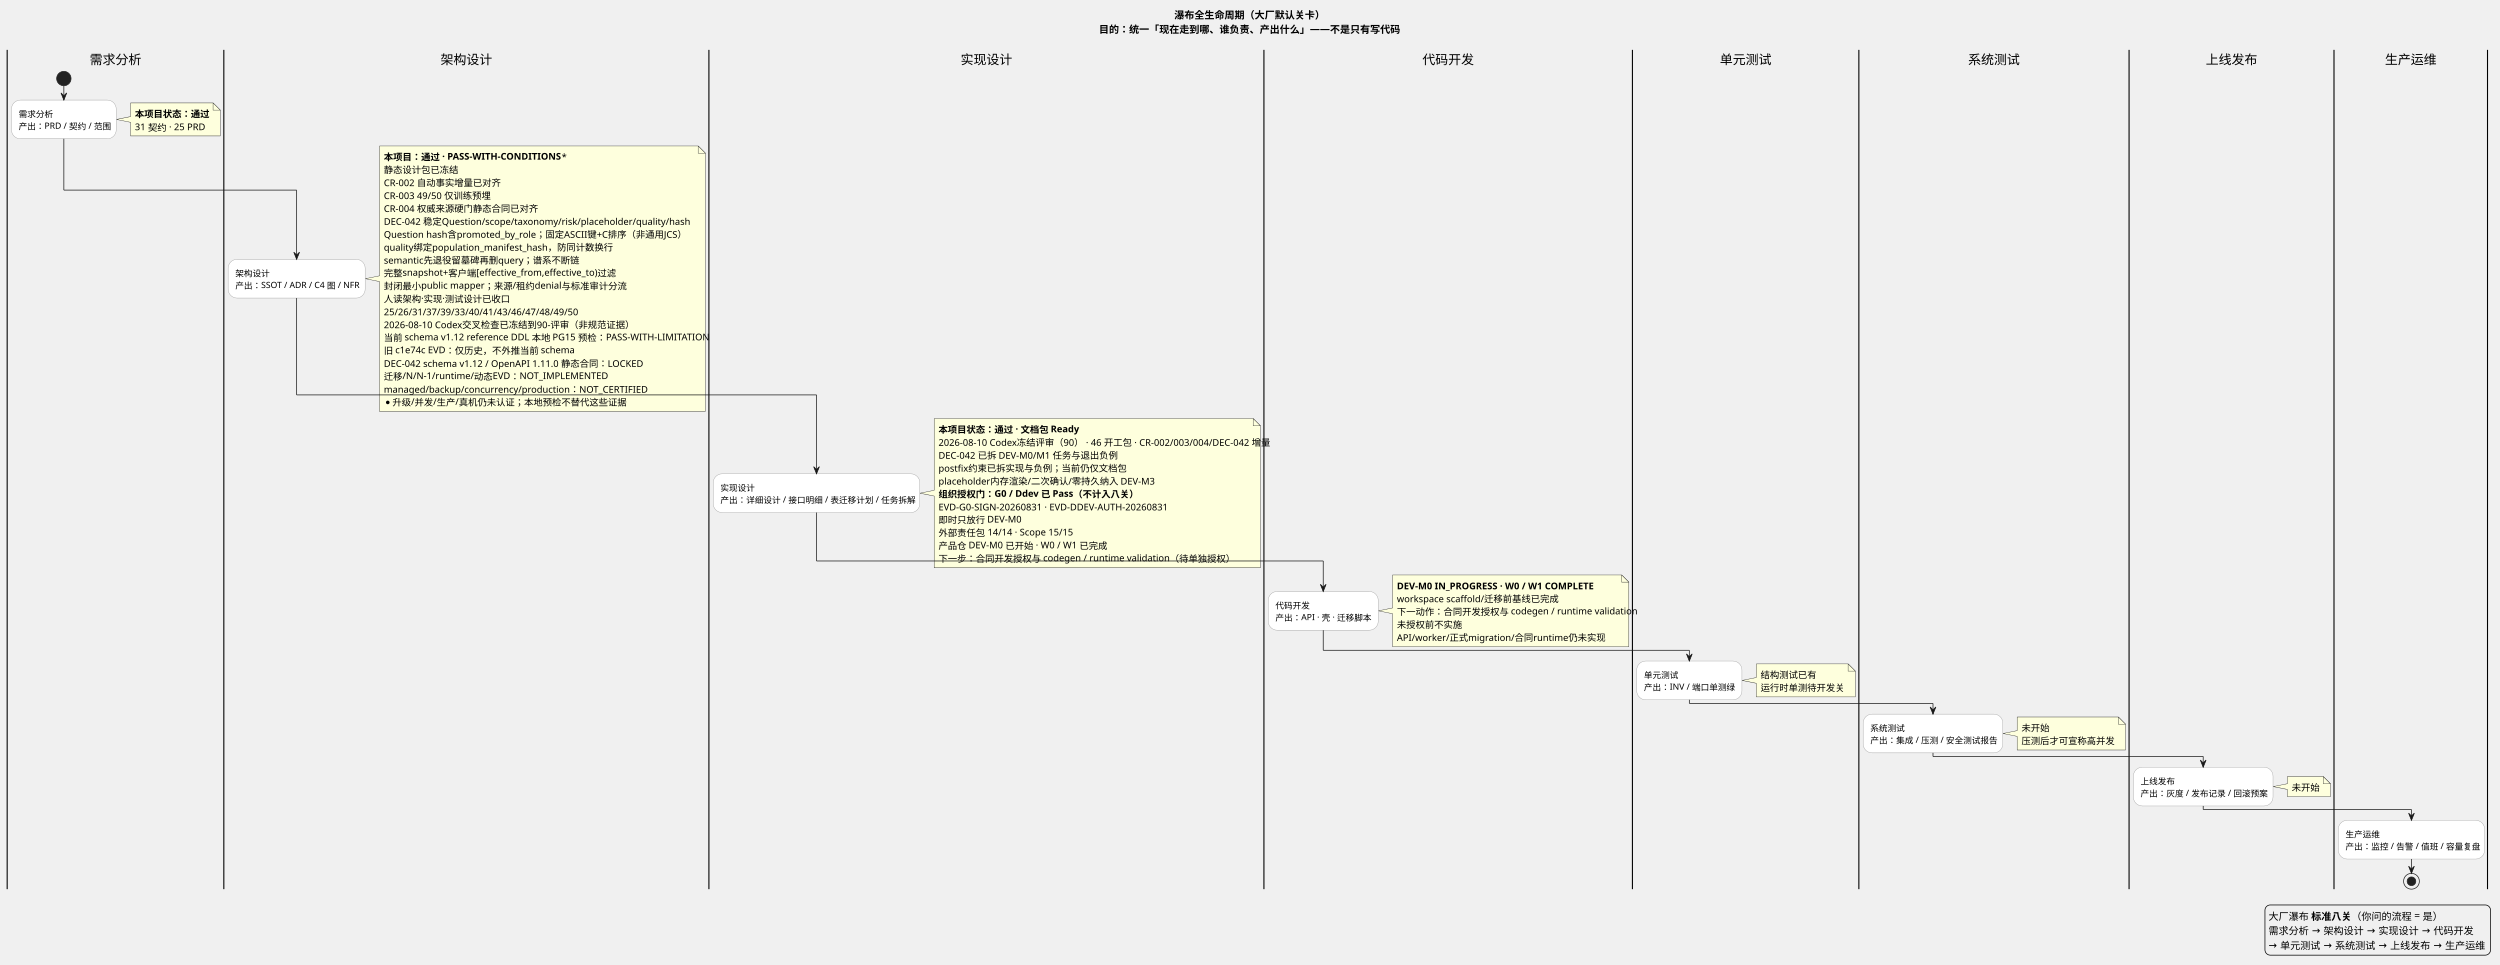
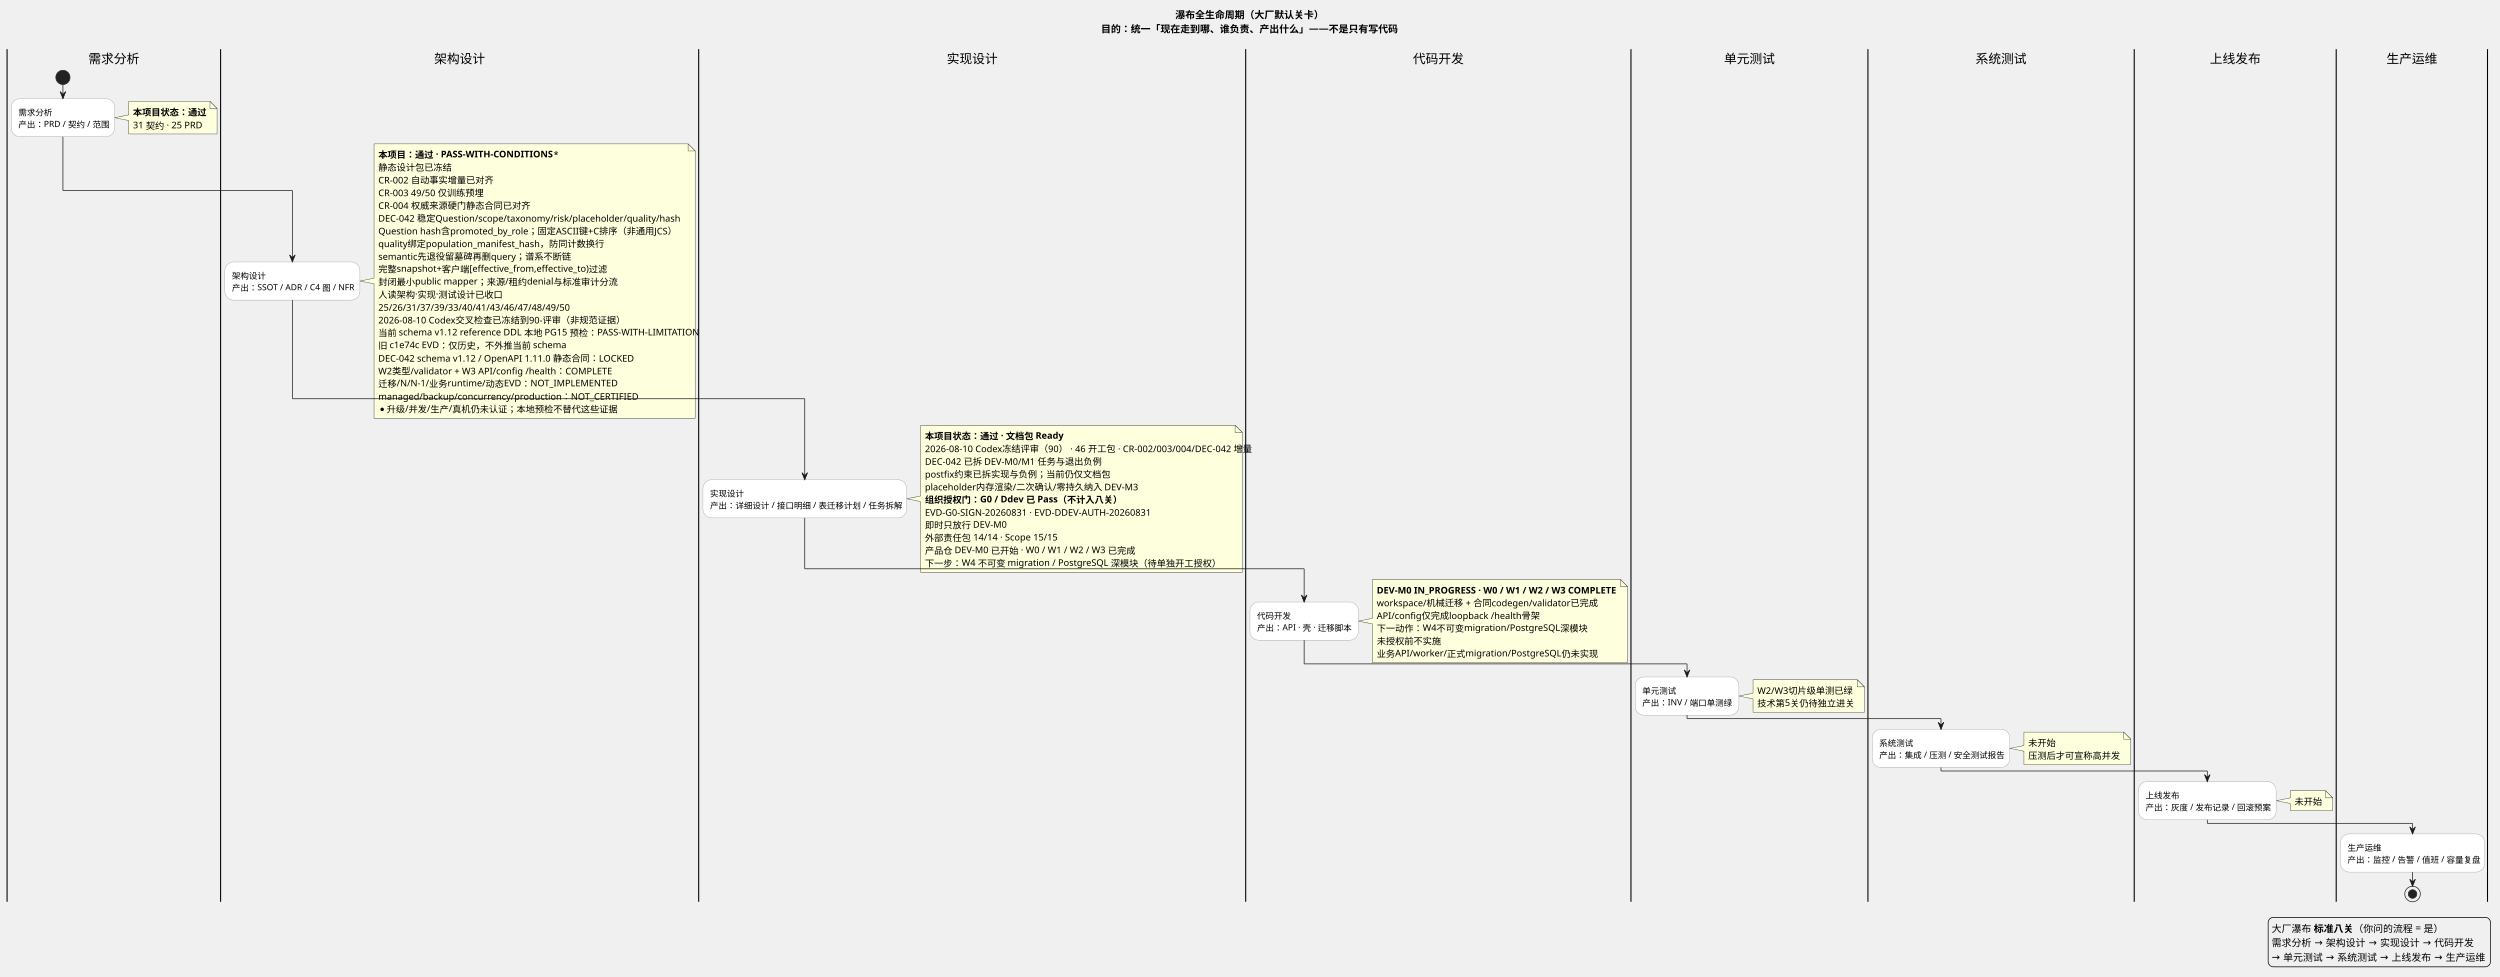
- <svg xmlns="http://www.w3.org/2000/svg" class="diagram-svg" version="1.1" viewBox="0 0 3485 1345" width="3485" height="1345">
+ <svg xmlns="http://www.w3.org/2000/svg" class="diagram-svg" version="1.1" viewBox="0 0 3536 1381" width="3536" height="1381">
  <defs />
  <g>
    <g class="title" data-source-line="9">
-       <text x="1636.92" y="26" font-size="14" fill="#000000" xml:space="preserve" style="white-space: pre" font-weight="bold" font-family="'PingFang SC, Microsoft YaHei, sans-serif'">瀑布全生命周期（大厂默认关卡）</text>
-       <text x="1531.92" y="46" font-size="14" fill="#000000" xml:space="preserve" style="white-space: pre" font-weight="bold" font-family="'PingFang SC, Microsoft YaHei, sans-serif'">目的：统一「现在走到哪、谁负责、产出什么」——不是只有写代码</text>
+       <text x="1662.29" y="26" font-size="14" fill="#000000" xml:space="preserve" style="white-space: pre" font-weight="bold" font-family="'PingFang SC, Microsoft YaHei, sans-serif'">瀑布全生命周期（大厂默认关卡）</text>
+       <text x="1557.29" y="46" font-size="14" fill="#000000" xml:space="preserve" style="white-space: pre" font-weight="bold" font-family="'PingFang SC, Microsoft YaHei, sans-serif'">目的：统一「现在走到哪、谁负责、产出什么」——不是只有写代码</text>
    </g>
-     <rect x="10" y="69.50" width="3458.84" height="25" fill="#00000000" stroke="#00000000" stroke-width="1" />
+     <rect x="10" y="69.50" width="3509.58" height="25" fill="#00000000" stroke="#00000000" stroke-width="1" />
    <circle cx="89.01" cy="109.50" r="10" fill="#222222" stroke="#222222" stroke-width="1" />
    <path d="M182.01,143.50 L182.01,162.50 L162.01,166.50 L182.01,170.50 L182.01,189.50 A0,0 0 0 0 182.01,189.50 L307.01,189.50 A0,0 0 0 0 307.01,189.50 L307.01,153.50 L297.01,143.50 L182.01,143.50 A0,0 0 0 0 182.01,143.50" fill="#FEFFDD" stroke="#181818" stroke-width="0.50" />
    <path d="M297.01,143.50 L297.01,153.50 L307.01,153.50 L297.01,143.50" fill="#FEFFDD" stroke="#181818" stroke-width="0.50" />
    <text x="188.01" y="163.50" font-size="13" fill="#000000" xml:space="preserve" style="white-space: pre" font-weight="bold" font-family="'PingFang SC, Microsoft YaHei, sans-serif'">本项目状态：通过</text>
    <text x="188.01" y="181.50" font-size="13" fill="#000000" xml:space="preserve" style="white-space: pre" font-family="'PingFang SC, Microsoft YaHei, sans-serif'">31 契约 · 25 PRD</text>
    <rect x="16" y="139.50" width="146.01" height="54" rx="12.50" ry="12.50" fill="#FFFFFF" stroke="#999999" stroke-width="0.50" />
    <text x="26" y="163.50" font-size="12" fill="#000000" xml:space="preserve" style="white-space: pre" font-family="'PingFang SC, Microsoft YaHei, sans-serif'">需求分析</text>
    <text x="26" y="180.50" font-size="12" fill="#000000" xml:space="preserve" style="white-space: pre" font-family="'PingFang SC, Microsoft YaHei, sans-serif'">产出：PRD / 契约 / 范围</text>
-     <line x1="10" y1="69.50" x2="10" y2="1239.50" stroke="#000000" stroke-width="1.50" />
-     <path d="M529.04,203.50 L529.04,384.50 L509.04,388.50 L529.04,392.50 L529.04,573.50 A0,0 0 0 0 529.04,573.50 L983.22,573.50 A0,0 0 0 0 983.22,573.50 L983.22,213.50 L973.22,203.50 L529.04,203.50 A0,0 0 0 0 529.04,203.50" fill="#FEFFDD" stroke="#181818" stroke-width="0.50" />
+     <line x1="10" y1="69.50" x2="10" y2="1275.50" stroke="#000000" stroke-width="1.50" />
+     <path d="M529.04,203.50 L529.04,393.50 L509.04,397.50 L529.04,401.50 L529.04,591.50 A0,0 0 0 0 529.04,591.50 L983.22,591.50 A0,0 0 0 0 983.22,591.50 L983.22,213.50 L973.22,203.50 L529.04,203.50 A0,0 0 0 0 529.04,203.50" fill="#FEFFDD" stroke="#181818" stroke-width="0.50" />
    <path d="M973.22,203.50 L973.22,213.50 L983.22,213.50 L973.22,203.50" fill="#FEFFDD" stroke="#181818" stroke-width="0.50" />
    <text x="535.04" y="223.50" font-size="13" fill="#000000" xml:space="preserve" style="white-space: pre" font-weight="bold" font-family="'PingFang SC, Microsoft YaHei, sans-serif'">本项目：通过 · PASS-WITH-CONDITIONS</text>
    <text x="782.92" y="223.50" font-size="13" fill="#000000" xml:space="preserve" style="white-space: pre" font-family="'PingFang SC, Microsoft YaHei, sans-serif'">*</text>
    <text x="535.04" y="241.50" font-size="13" fill="#000000" xml:space="preserve" style="white-space: pre" font-family="'PingFang SC, Microsoft YaHei, sans-serif'">静态设计包已冻结</text>
    <text x="535.04" y="259.50" font-size="13" fill="#000000" xml:space="preserve" style="white-space: pre" font-family="'PingFang SC, Microsoft YaHei, sans-serif'">CR-002 自动事实增量已对齐</text>
    <text x="535.04" y="277.50" font-size="13" fill="#000000" xml:space="preserve" style="white-space: pre" font-family="'PingFang SC, Microsoft YaHei, sans-serif'">CR-003 49/50 仅训练预埋</text>
    <text x="535.04" y="295.50" font-size="13" fill="#000000" xml:space="preserve" style="white-space: pre" font-family="'PingFang SC, Microsoft YaHei, sans-serif'">CR-004 权威来源硬门静态合同已对齐</text>
    <text x="535.04" y="313.50" font-size="13" fill="#000000" xml:space="preserve" style="white-space: pre" font-family="'PingFang SC, Microsoft YaHei, sans-serif'">DEC-042 稳定Question/scope/taxonomy/risk/placeholder/quality/hash</text>
    <text x="535.04" y="331.50" font-size="13" fill="#000000" xml:space="preserve" style="white-space: pre" font-family="'PingFang SC, Microsoft YaHei, sans-serif'">Question hash含promoted_by_role；固定ASCII键+C排序（非通用JCS）</text>
    <text x="535.04" y="349.50" font-size="13" fill="#000000" xml:space="preserve" style="white-space: pre" font-family="'PingFang SC, Microsoft YaHei, sans-serif'">quality绑定population_manifest_hash，防同计数换行</text>
    <text x="535.04" y="367.50" font-size="13" fill="#000000" xml:space="preserve" style="white-space: pre" font-family="'PingFang SC, Microsoft YaHei, sans-serif'">semantic先退役留墓碑再删query；谱系不断链</text>
    <text x="535.04" y="385.50" font-size="13" fill="#000000" xml:space="preserve" style="white-space: pre" font-family="'PingFang SC, Microsoft YaHei, sans-serif'">完整snapshot+客户端[effective_from,effective_to)过滤</text>
    <text x="535.04" y="403.50" font-size="13" fill="#000000" xml:space="preserve" style="white-space: pre" font-family="'PingFang SC, Microsoft YaHei, sans-serif'">封闭最小public mapper；来源/租约denial与标准审计分流</text>
    <text x="535.04" y="421.50" font-size="13" fill="#000000" xml:space="preserve" style="white-space: pre" font-family="'PingFang SC, Microsoft YaHei, sans-serif'">人读架构·实现·测试设计已收口</text>
    <text x="535.04" y="439.50" font-size="13" fill="#000000" xml:space="preserve" style="white-space: pre" font-family="'PingFang SC, Microsoft YaHei, sans-serif'">25/26/31/37/39/33/40/41/43/46/47/48/49/50</text>
    <text x="535.04" y="457.50" font-size="13" fill="#000000" xml:space="preserve" style="white-space: pre" font-family="'PingFang SC, Microsoft YaHei, sans-serif'">2026-08-10 Codex交叉检查已冻结到90-评审（非规范证据）</text>
    <text x="535.04" y="475.50" font-size="13" fill="#000000" xml:space="preserve" style="white-space: pre" font-family="'PingFang SC, Microsoft YaHei, sans-serif'">当前 schema v1.12 reference DDL 本地 PG15 预检：PASS-WITH-LIMITATION</text>
    <text x="535.04" y="493.50" font-size="13" fill="#000000" xml:space="preserve" style="white-space: pre" font-family="'PingFang SC, Microsoft YaHei, sans-serif'">旧 c1e74c EVD：仅历史，不外推当前 schema</text>
    <text x="535.04" y="511.50" font-size="13" fill="#000000" xml:space="preserve" style="white-space: pre" font-family="'PingFang SC, Microsoft YaHei, sans-serif'">DEC-042 schema v1.12 / OpenAPI 1.11.0 静态合同：LOCKED</text>
-     <text x="535.04" y="529.50" font-size="13" fill="#000000" xml:space="preserve" style="white-space: pre" font-family="'PingFang SC, Microsoft YaHei, sans-serif'">迁移/N/N-1/runtime/动态EVD：NOT_IMPLEMENTED</text>
-     <text x="535.04" y="547.50" font-size="13" fill="#000000" xml:space="preserve" style="white-space: pre" font-family="'PingFang SC, Microsoft YaHei, sans-serif'">managed/backup/concurrency/production：NOT_CERTIFIED</text>
-     <circle cx="540.54" cy="561" r="2.50" fill="#000000" stroke="#000000" stroke-width="0" />
-     <text x="547.04" y="565.50" font-size="13" fill="#000000" xml:space="preserve" style="white-space: pre" font-family="'PingFang SC, Microsoft YaHei, sans-serif'">升级/并发/生产/真机仍未认证；本地预检不替代这些证据</text>
-     <rect x="318.01" y="361.50" width="191.03" height="54" rx="12.50" ry="12.50" fill="#FFFFFF" stroke="#999999" stroke-width="0.50" />
-     <text x="328.01" y="385.50" font-size="12" fill="#000000" xml:space="preserve" style="white-space: pre" font-family="'PingFang SC, Microsoft YaHei, sans-serif'">架构设计</text>
-     <text x="328.01" y="402.50" font-size="12" fill="#000000" xml:space="preserve" style="white-space: pre" font-family="'PingFang SC, Microsoft YaHei, sans-serif'">产出：SSOT / ADR / C4 图 / NFR</text>
-     <line x1="312.01" y1="69.50" x2="312.01" y2="1239.50" stroke="#000000" stroke-width="1.50" />
-     <path d="M1302.23,583.50 L1302.23,683.50 L1282.23,687.50 L1302.23,691.50 L1302.23,791.50 A0,0 0 0 0 1302.23,791.50 L1756.91,791.50 A0,0 0 0 0 1756.91,791.50 L1756.91,593.50 L1746.91,583.50 L1302.23,583.50 A0,0 0 0 0 1302.23,583.50" fill="#FEFFDD" stroke="#181818" stroke-width="0.50" />
-     <path d="M1746.91,583.50 L1746.91,593.50 L1756.91,593.50 L1746.91,583.50" fill="#FEFFDD" stroke="#181818" stroke-width="0.50" />
-     <text x="1308.23" y="603.50" font-size="13" fill="#000000" xml:space="preserve" style="white-space: pre" font-weight="bold" font-family="'PingFang SC, Microsoft YaHei, sans-serif'">本项目状态：通过 · 文档包 Ready</text>
-     <text x="1308.23" y="621.50" font-size="13" fill="#000000" xml:space="preserve" style="white-space: pre" font-family="'PingFang SC, Microsoft YaHei, sans-serif'">2026-08-10 Codex冻结评审（90） · 46 开工包 · CR-002/003/004/DEC-042 增量</text>
-     <text x="1308.23" y="639.50" font-size="13" fill="#000000" xml:space="preserve" style="white-space: pre" font-family="'PingFang SC, Microsoft YaHei, sans-serif'">DEC-042 已拆 DEV-M0/M1 任务与退出负例</text>
-     <text x="1308.23" y="657.50" font-size="13" fill="#000000" xml:space="preserve" style="white-space: pre" font-family="'PingFang SC, Microsoft YaHei, sans-serif'">postfix约束已拆实现与负例；当前仍仅文档包</text>
-     <text x="1308.23" y="675.50" font-size="13" fill="#000000" xml:space="preserve" style="white-space: pre" font-family="'PingFang SC, Microsoft YaHei, sans-serif'">placeholder内存渲染/二次确认/零持久纳入 DEV-M3</text>
-     <text x="1308.23" y="693.50" font-size="13" fill="#000000" xml:space="preserve" style="white-space: pre" font-weight="bold" font-family="'PingFang SC, Microsoft YaHei, sans-serif'">组织授权门：G0 / Ddev 已 Pass（不计入八关）</text>
-     <text x="1308.23" y="711.50" font-size="13" fill="#000000" xml:space="preserve" style="white-space: pre" font-family="'PingFang SC, Microsoft YaHei, sans-serif'">EVD-G0-SIGN-20260831 · EVD-DDEV-AUTH-20260831</text>
-     <text x="1308.23" y="729.50" font-size="13" fill="#000000" xml:space="preserve" style="white-space: pre" font-family="'PingFang SC, Microsoft YaHei, sans-serif'">即时只放行 DEV-M0</text>
-     <text x="1308.23" y="747.50" font-size="13" fill="#000000" xml:space="preserve" style="white-space: pre" font-family="'PingFang SC, Microsoft YaHei, sans-serif'">外部责任包 14/14 · Scope 15/15</text>
-     <text x="1308.23" y="765.50" font-size="13" fill="#000000" xml:space="preserve" style="white-space: pre" font-family="'PingFang SC, Microsoft YaHei, sans-serif'">产品仓 DEV-M0 已开始 · W0 / W1 已完成</text>
-     <text x="1308.23" y="783.50" font-size="13" fill="#000000" xml:space="preserve" style="white-space: pre" font-family="'PingFang SC, Microsoft YaHei, sans-serif'">下一步：合同开发授权与 codegen / runtime validation（待单独授权）</text>
-     <rect x="994.22" y="660.50" width="288.00" height="54" rx="12.50" ry="12.50" fill="#FFFFFF" stroke="#999999" stroke-width="0.50" />
-     <text x="1004.22" y="684.50" font-size="12" fill="#000000" xml:space="preserve" style="white-space: pre" font-family="'PingFang SC, Microsoft YaHei, sans-serif'">实现设计</text>
-     <text x="1004.22" y="701.50" font-size="12" fill="#000000" xml:space="preserve" style="white-space: pre" font-family="'PingFang SC, Microsoft YaHei, sans-serif'">产出：详细设计 / 接口明细 / 表迁移计划 / 任务拆解</text>
-     <line x1="988.22" y1="69.50" x2="988.22" y2="1239.50" stroke="#000000" stroke-width="1.50" />
-     <path d="M1941.25,801.50 L1941.25,847.50 L1921.25,851.50 L1941.25,855.50 L1941.25,901.50 A0,0 0 0 0 1941.25,901.50 L2270.59,901.50 A0,0 0 0 0 2270.59,901.50 L2270.59,811.50 L2260.59,801.50 L1941.25,801.50 A0,0 0 0 0 1941.25,801.50" fill="#FEFFDD" stroke="#181818" stroke-width="0.50" />
-     <path d="M2260.59,801.50 L2260.59,811.50 L2270.59,811.50 L2260.59,801.50" fill="#FEFFDD" stroke="#181818" stroke-width="0.50" />
-     <text x="1947.25" y="821.50" font-size="13" fill="#000000" xml:space="preserve" style="white-space: pre" font-weight="bold" font-family="'PingFang SC, Microsoft YaHei, sans-serif'">DEV-M0 IN_PROGRESS · W0 / W1 COMPLETE</text>
-     <text x="1947.25" y="839.50" font-size="13" fill="#000000" xml:space="preserve" style="white-space: pre" font-family="'PingFang SC, Microsoft YaHei, sans-serif'">workspace scaffold/迁移前基线已完成</text>
-     <text x="1947.25" y="857.50" font-size="13" fill="#000000" xml:space="preserve" style="white-space: pre" font-family="'PingFang SC, Microsoft YaHei, sans-serif'">下一动作：合同开发授权与 codegen / runtime validation</text>
-     <text x="1947.25" y="875.50" font-size="13" fill="#000000" xml:space="preserve" style="white-space: pre" font-family="'PingFang SC, Microsoft YaHei, sans-serif'">未授权前不实施</text>
-     <text x="1947.25" y="893.50" font-size="13" fill="#000000" xml:space="preserve" style="white-space: pre" font-family="'PingFang SC, Microsoft YaHei, sans-serif'">API/worker/正式migration/合同runtime仍未实现</text>
-     <rect x="1767.91" y="824.50" width="153.34" height="54" rx="12.50" ry="12.50" fill="#FFFFFF" stroke="#999999" stroke-width="0.50" />
-     <text x="1777.91" y="848.50" font-size="12" fill="#000000" xml:space="preserve" style="white-space: pre" font-family="'PingFang SC, Microsoft YaHei, sans-serif'">代码开发</text>
-     <text x="1777.91" y="865.50" font-size="12" fill="#000000" xml:space="preserve" style="white-space: pre" font-family="'PingFang SC, Microsoft YaHei, sans-serif'">产出：API · 壳 · 迁移脚本</text>
-     <line x1="1761.91" y1="69.50" x2="1761.91" y2="1239.50" stroke="#000000" stroke-width="1.50" />
-     <path d="M2448.25,925.50 L2448.25,944.50 L2428.25,948.50 L2448.25,952.50 L2448.25,971.50 A0,0 0 0 0 2448.25,971.50 L2586.25,971.50 A0,0 0 0 0 2586.25,971.50 L2586.25,935.50 L2576.25,925.50 L2448.25,925.50 A0,0 0 0 0 2448.25,925.50" fill="#FEFFDD" stroke="#181818" stroke-width="0.50" />
-     <path d="M2576.25,925.50 L2576.25,935.50 L2586.25,935.50 L2576.25,925.50" fill="#FEFFDD" stroke="#181818" stroke-width="0.50" />
-     <text x="2454.25" y="945.50" font-size="13" fill="#000000" xml:space="preserve" style="white-space: pre" font-family="'PingFang SC, Microsoft YaHei, sans-serif'">结构测试已有</text>
-     <text x="2454.25" y="963.50" font-size="13" fill="#000000" xml:space="preserve" style="white-space: pre" font-family="'PingFang SC, Microsoft YaHei, sans-serif'">运行时单测待开发关</text>
-     <rect x="2281.59" y="921.50" width="146.66" height="54" rx="12.50" ry="12.50" fill="#FFFFFF" stroke="#999999" stroke-width="0.50" />
-     <text x="2291.59" y="945.50" font-size="12" fill="#000000" xml:space="preserve" style="white-space: pre" font-family="'PingFang SC, Microsoft YaHei, sans-serif'">单元测试</text>
-     <text x="2291.59" y="962.50" font-size="12" fill="#000000" xml:space="preserve" style="white-space: pre" font-family="'PingFang SC, Microsoft YaHei, sans-serif'">产出：INV / 端口单测绿</text>
-     <line x1="2275.59" y1="69.50" x2="2275.59" y2="1239.50" stroke="#000000" stroke-width="1.50" />
-     <path d="M2811.92,999.50 L2811.92,1018.50 L2791.92,1022.50 L2811.92,1026.50 L2811.92,1045.50 A0,0 0 0 0 2811.92,1045.50 L2962.92,1045.50 A0,0 0 0 0 2962.92,1045.50 L2962.92,1009.50 L2952.92,999.50 L2811.92,999.50 A0,0 0 0 0 2811.92,999.50" fill="#FEFFDD" stroke="#181818" stroke-width="0.50" />
-     <path d="M2952.92,999.50 L2952.92,1009.50 L2962.92,1009.50 L2952.92,999.50" fill="#FEFFDD" stroke="#181818" stroke-width="0.50" />
-     <text x="2817.92" y="1019.50" font-size="13" fill="#000000" xml:space="preserve" style="white-space: pre" font-family="'PingFang SC, Microsoft YaHei, sans-serif'">未开始</text>
-     <text x="2817.92" y="1037.50" font-size="13" fill="#000000" xml:space="preserve" style="white-space: pre" font-family="'PingFang SC, Microsoft YaHei, sans-serif'">压测后才可宣称高并发</text>
-     <rect x="2597.25" y="995.50" width="194.67" height="54" rx="12.50" ry="12.50" fill="#FFFFFF" stroke="#999999" stroke-width="0.50" />
-     <text x="2607.25" y="1019.50" font-size="12" fill="#000000" xml:space="preserve" style="white-space: pre" font-family="'PingFang SC, Microsoft YaHei, sans-serif'">系统测试</text>
-     <text x="2607.25" y="1036.50" font-size="12" fill="#000000" xml:space="preserve" style="white-space: pre" font-family="'PingFang SC, Microsoft YaHei, sans-serif'">产出：集成 / 压测 / 安全测试报告</text>
-     <line x1="2591.25" y1="69.50" x2="2591.25" y2="1239.50" stroke="#000000" stroke-width="1.50" />
-     <path d="M3188.59,1082.50 L3188.59,1092.50 L3168.59,1096.50 L3188.59,1100.50 L3188.59,1110.50 A0,0 0 0 0 3188.59,1110.50 L3248.59,1110.50 A0,0 0 0 0 3248.59,1110.50 L3248.59,1092.50 L3238.59,1082.50 L3188.59,1082.50 A0,0 0 0 0 3188.59,1082.50" fill="#FEFFDD" stroke="#181818" stroke-width="0.50" />
-     <path d="M3238.59,1082.50 L3238.59,1092.50 L3248.59,1092.50 L3238.59,1082.50" fill="#FEFFDD" stroke="#181818" stroke-width="0.50" />
-     <text x="3194.59" y="1102.50" font-size="13" fill="#000000" xml:space="preserve" style="white-space: pre" font-family="'PingFang SC, Microsoft YaHei, sans-serif'">未开始</text>
-     <rect x="2973.92" y="1069.50" width="194.67" height="54" rx="12.50" ry="12.50" fill="#FFFFFF" stroke="#999999" stroke-width="0.50" />
-     <text x="2983.92" y="1093.50" font-size="12" fill="#000000" xml:space="preserve" style="white-space: pre" font-family="'PingFang SC, Microsoft YaHei, sans-serif'">上线发布</text>
-     <text x="2983.92" y="1110.50" font-size="12" fill="#000000" xml:space="preserve" style="white-space: pre" font-family="'PingFang SC, Microsoft YaHei, sans-serif'">产出：灰度 / 发布记录 / 回滚预案</text>
-     <line x1="2967.92" y1="69.50" x2="2967.92" y2="1239.50" stroke="#000000" stroke-width="1.50" />
-     <rect x="3259.59" y="1143.50" width="204.00" height="54" rx="12.50" ry="12.50" fill="#FFFFFF" stroke="#999999" stroke-width="0.50" />
-     <text x="3269.59" y="1167.50" font-size="12" fill="#000000" xml:space="preserve" style="white-space: pre" font-family="'PingFang SC, Microsoft YaHei, sans-serif'">生产运维</text>
-     <text x="3269.59" y="1184.50" font-size="12" fill="#000000" xml:space="preserve" style="white-space: pre" font-family="'PingFang SC, Microsoft YaHei, sans-serif'">产出：监控 / 告警 / 值班 / 容量复盘</text>
-     <circle cx="3361.59" cy="1228.50" r="11" fill="#00000000" stroke="#222222" stroke-width="1" />
-     <circle cx="3361.59" cy="1228.50" r="6" fill="#222222" stroke="#222222" stroke-width="1" />
-     <line x1="3253.59" y1="69.50" x2="3253.59" y2="1239.50" stroke="#000000" stroke-width="1.50" />
-     <line x1="3467.59" y1="69.50" x2="3467.59" y2="1239.50" stroke="#000000" stroke-width="1.50" />
+     <text x="535.04" y="529.50" font-size="13" fill="#000000" xml:space="preserve" style="white-space: pre" font-family="'PingFang SC, Microsoft YaHei, sans-serif'">W2类型/validator + W3 API/config /health：COMPLETE</text>
+     <text x="535.04" y="547.50" font-size="13" fill="#000000" xml:space="preserve" style="white-space: pre" font-family="'PingFang SC, Microsoft YaHei, sans-serif'">迁移/N/N-1/业务runtime/动态EVD：NOT_IMPLEMENTED</text>
+     <text x="535.04" y="565.50" font-size="13" fill="#000000" xml:space="preserve" style="white-space: pre" font-family="'PingFang SC, Microsoft YaHei, sans-serif'">managed/backup/concurrency/production：NOT_CERTIFIED</text>
+     <circle cx="540.54" cy="579" r="2.50" fill="#000000" stroke="#000000" stroke-width="0" />
+     <text x="547.04" y="583.50" font-size="13" fill="#000000" xml:space="preserve" style="white-space: pre" font-family="'PingFang SC, Microsoft YaHei, sans-serif'">升级/并发/生产/真机仍未认证；本地预检不替代这些证据</text>
+     <rect x="318.01" y="370.50" width="191.03" height="54" rx="12.50" ry="12.50" fill="#FFFFFF" stroke="#999999" stroke-width="0.50" />
+     <text x="328.01" y="394.50" font-size="12" fill="#000000" xml:space="preserve" style="white-space: pre" font-family="'PingFang SC, Microsoft YaHei, sans-serif'">架构设计</text>
+     <text x="328.01" y="411.50" font-size="12" fill="#000000" xml:space="preserve" style="white-space: pre" font-family="'PingFang SC, Microsoft YaHei, sans-serif'">产出：SSOT / ADR / C4 图 / NFR</text>
+     <line x1="312.01" y1="69.50" x2="312.01" y2="1275.50" stroke="#000000" stroke-width="1.50" />
+     <path d="M1302.23,601.50 L1302.23,701.50 L1282.23,705.50 L1302.23,709.50 L1302.23,809.50 A0,0 0 0 0 1302.23,809.50 L1756.91,809.50 A0,0 0 0 0 1756.91,809.50 L1756.91,611.50 L1746.91,601.50 L1302.23,601.50 A0,0 0 0 0 1302.23,601.50" fill="#FEFFDD" stroke="#181818" stroke-width="0.50" />
+     <path d="M1746.91,601.50 L1746.91,611.50 L1756.91,611.50 L1746.91,601.50" fill="#FEFFDD" stroke="#181818" stroke-width="0.50" />
+     <text x="1308.23" y="621.50" font-size="13" fill="#000000" xml:space="preserve" style="white-space: pre" font-weight="bold" font-family="'PingFang SC, Microsoft YaHei, sans-serif'">本项目状态：通过 · 文档包 Ready</text>
+     <text x="1308.23" y="639.50" font-size="13" fill="#000000" xml:space="preserve" style="white-space: pre" font-family="'PingFang SC, Microsoft YaHei, sans-serif'">2026-08-10 Codex冻结评审（90） · 46 开工包 · CR-002/003/004/DEC-042 增量</text>
+     <text x="1308.23" y="657.50" font-size="13" fill="#000000" xml:space="preserve" style="white-space: pre" font-family="'PingFang SC, Microsoft YaHei, sans-serif'">DEC-042 已拆 DEV-M0/M1 任务与退出负例</text>
+     <text x="1308.23" y="675.50" font-size="13" fill="#000000" xml:space="preserve" style="white-space: pre" font-family="'PingFang SC, Microsoft YaHei, sans-serif'">postfix约束已拆实现与负例；当前仍仅文档包</text>
+     <text x="1308.23" y="693.50" font-size="13" fill="#000000" xml:space="preserve" style="white-space: pre" font-family="'PingFang SC, Microsoft YaHei, sans-serif'">placeholder内存渲染/二次确认/零持久纳入 DEV-M3</text>
+     <text x="1308.23" y="711.50" font-size="13" fill="#000000" xml:space="preserve" style="white-space: pre" font-weight="bold" font-family="'PingFang SC, Microsoft YaHei, sans-serif'">组织授权门：G0 / Ddev 已 Pass（不计入八关）</text>
+     <text x="1308.23" y="729.50" font-size="13" fill="#000000" xml:space="preserve" style="white-space: pre" font-family="'PingFang SC, Microsoft YaHei, sans-serif'">EVD-G0-SIGN-20260831 · EVD-DDEV-AUTH-20260831</text>
+     <text x="1308.23" y="747.50" font-size="13" fill="#000000" xml:space="preserve" style="white-space: pre" font-family="'PingFang SC, Microsoft YaHei, sans-serif'">即时只放行 DEV-M0</text>
+     <text x="1308.23" y="765.50" font-size="13" fill="#000000" xml:space="preserve" style="white-space: pre" font-family="'PingFang SC, Microsoft YaHei, sans-serif'">外部责任包 14/14 · Scope 15/15</text>
+     <text x="1308.23" y="783.50" font-size="13" fill="#000000" xml:space="preserve" style="white-space: pre" font-family="'PingFang SC, Microsoft YaHei, sans-serif'">产品仓 DEV-M0 已开始 · W0 / W1 / W2 / W3 已完成</text>
+     <text x="1308.23" y="801.50" font-size="13" fill="#000000" xml:space="preserve" style="white-space: pre" font-family="'PingFang SC, Microsoft YaHei, sans-serif'">下一步：W4 不可变 migration / PostgreSQL 深模块（待单独开工授权）</text>
+     <rect x="994.22" y="678.50" width="288.00" height="54" rx="12.50" ry="12.50" fill="#FFFFFF" stroke="#999999" stroke-width="0.50" />
+     <text x="1004.22" y="702.50" font-size="12" fill="#000000" xml:space="preserve" style="white-space: pre" font-family="'PingFang SC, Microsoft YaHei, sans-serif'">实现设计</text>
+     <text x="1004.22" y="719.50" font-size="12" fill="#000000" xml:space="preserve" style="white-space: pre" font-family="'PingFang SC, Microsoft YaHei, sans-serif'">产出：详细设计 / 接口明细 / 表迁移计划 / 任务拆解</text>
+     <line x1="988.22" y1="69.50" x2="988.22" y2="1275.50" stroke="#000000" stroke-width="1.50" />
+     <path d="M1941.25,819.50 L1941.25,874.50 L1921.25,878.50 L1941.25,882.50 L1941.25,937.50 A0,0 0 0 0 1941.25,937.50 L2301.83,937.50 A0,0 0 0 0 2301.83,937.50 L2301.83,829.50 L2291.83,819.50 L1941.25,819.50 A0,0 0 0 0 1941.25,819.50" fill="#FEFFDD" stroke="#181818" stroke-width="0.50" />
+     <path d="M2291.83,819.50 L2291.83,829.50 L2301.83,829.50 L2291.83,819.50" fill="#FEFFDD" stroke="#181818" stroke-width="0.50" />
+     <text x="1947.25" y="839.50" font-size="13" fill="#000000" xml:space="preserve" style="white-space: pre" font-weight="bold" font-family="'PingFang SC, Microsoft YaHei, sans-serif'">DEV-M0 IN_PROGRESS · W0 / W1 / W2 / W3 COMPLETE</text>
+     <text x="1947.25" y="857.50" font-size="13" fill="#000000" xml:space="preserve" style="white-space: pre" font-family="'PingFang SC, Microsoft YaHei, sans-serif'">workspace/机械迁移 + 合同codegen/validator已完成</text>
+     <text x="1947.25" y="875.50" font-size="13" fill="#000000" xml:space="preserve" style="white-space: pre" font-family="'PingFang SC, Microsoft YaHei, sans-serif'">API/config仅完成loopback /health骨架</text>
+     <text x="1947.25" y="893.50" font-size="13" fill="#000000" xml:space="preserve" style="white-space: pre" font-family="'PingFang SC, Microsoft YaHei, sans-serif'">下一动作：W4不可变migration/PostgreSQL深模块</text>
+     <text x="1947.25" y="911.50" font-size="13" fill="#000000" xml:space="preserve" style="white-space: pre" font-family="'PingFang SC, Microsoft YaHei, sans-serif'">未授权前不实施</text>
+     <text x="1947.25" y="929.50" font-size="13" fill="#000000" xml:space="preserve" style="white-space: pre" font-family="'PingFang SC, Microsoft YaHei, sans-serif'">业务API/worker/正式migration/PostgreSQL仍未实现</text>
+     <rect x="1767.91" y="851.50" width="153.34" height="54" rx="12.50" ry="12.50" fill="#FFFFFF" stroke="#999999" stroke-width="0.50" />
+     <text x="1777.91" y="875.50" font-size="12" fill="#000000" xml:space="preserve" style="white-space: pre" font-family="'PingFang SC, Microsoft YaHei, sans-serif'">代码开发</text>
+     <text x="1777.91" y="892.50" font-size="12" fill="#000000" xml:space="preserve" style="white-space: pre" font-family="'PingFang SC, Microsoft YaHei, sans-serif'">产出：API · 壳 · 迁移脚本</text>
+     <line x1="1761.91" y1="69.50" x2="1761.91" y2="1275.50" stroke="#000000" stroke-width="1.50" />
+     <path d="M2479.50,961.50 L2479.50,980.50 L2459.50,984.50 L2479.50,988.50 L2479.50,1007.50 A0,0 0 0 0 2479.50,1007.50 L2637.00,1007.50 A0,0 0 0 0 2637.00,1007.50 L2637.00,971.50 L2627.00,961.50 L2479.50,961.50 A0,0 0 0 0 2479.50,961.50" fill="#FEFFDD" stroke="#181818" stroke-width="0.50" />
+     <path d="M2627.00,961.50 L2627.00,971.50 L2637.00,971.50 L2627.00,961.50" fill="#FEFFDD" stroke="#181818" stroke-width="0.50" />
+     <text x="2485.50" y="981.50" font-size="13" fill="#000000" xml:space="preserve" style="white-space: pre" font-family="'PingFang SC, Microsoft YaHei, sans-serif'">W2/W3切片级单测已绿</text>
+     <text x="2485.50" y="999.50" font-size="13" fill="#000000" xml:space="preserve" style="white-space: pre" font-family="'PingFang SC, Microsoft YaHei, sans-serif'">技术第5关仍待独立进关</text>
+     <rect x="2312.83" y="957.50" width="146.66" height="54" rx="12.50" ry="12.50" fill="#FFFFFF" stroke="#999999" stroke-width="0.50" />
+     <text x="2322.83" y="981.50" font-size="12" fill="#000000" xml:space="preserve" style="white-space: pre" font-family="'PingFang SC, Microsoft YaHei, sans-serif'">单元测试</text>
+     <text x="2322.83" y="998.50" font-size="12" fill="#000000" xml:space="preserve" style="white-space: pre" font-family="'PingFang SC, Microsoft YaHei, sans-serif'">产出：INV / 端口单测绿</text>
+     <line x1="2306.83" y1="69.50" x2="2306.83" y2="1275.50" stroke="#000000" stroke-width="1.50" />
+     <path d="M2862.66,1035.50 L2862.66,1054.50 L2842.66,1058.50 L2862.66,1062.50 L2862.66,1081.50 A0,0 0 0 0 2862.66,1081.50 L3013.66,1081.50 A0,0 0 0 0 3013.66,1081.50 L3013.66,1045.50 L3003.66,1035.50 L2862.66,1035.50 A0,0 0 0 0 2862.66,1035.50" fill="#FEFFDD" stroke="#181818" stroke-width="0.50" />
+     <path d="M3003.66,1035.50 L3003.66,1045.50 L3013.66,1045.50 L3003.66,1035.50" fill="#FEFFDD" stroke="#181818" stroke-width="0.50" />
+     <text x="2868.66" y="1055.50" font-size="13" fill="#000000" xml:space="preserve" style="white-space: pre" font-family="'PingFang SC, Microsoft YaHei, sans-serif'">未开始</text>
+     <text x="2868.66" y="1073.50" font-size="13" fill="#000000" xml:space="preserve" style="white-space: pre" font-family="'PingFang SC, Microsoft YaHei, sans-serif'">压测后才可宣称高并发</text>
+     <rect x="2648.00" y="1031.50" width="194.67" height="54" rx="12.50" ry="12.50" fill="#FFFFFF" stroke="#999999" stroke-width="0.50" />
+     <text x="2658.00" y="1055.50" font-size="12" fill="#000000" xml:space="preserve" style="white-space: pre" font-family="'PingFang SC, Microsoft YaHei, sans-serif'">系统测试</text>
+     <text x="2658.00" y="1072.50" font-size="12" fill="#000000" xml:space="preserve" style="white-space: pre" font-family="'PingFang SC, Microsoft YaHei, sans-serif'">产出：集成 / 压测 / 安全测试报告</text>
+     <line x1="2642.00" y1="69.50" x2="2642.00" y2="1275.50" stroke="#000000" stroke-width="1.50" />
+     <path d="M3239.33,1118.50 L3239.33,1128.50 L3219.33,1132.50 L3239.33,1136.50 L3239.33,1146.50 A0,0 0 0 0 3239.33,1146.50 L3299.33,1146.50 A0,0 0 0 0 3299.33,1146.50 L3299.33,1128.50 L3289.33,1118.50 L3239.33,1118.50 A0,0 0 0 0 3239.33,1118.50" fill="#FEFFDD" stroke="#181818" stroke-width="0.50" />
+     <path d="M3289.33,1118.50 L3289.33,1128.50 L3299.33,1128.50 L3289.33,1118.50" fill="#FEFFDD" stroke="#181818" stroke-width="0.50" />
+     <text x="3245.33" y="1138.50" font-size="13" fill="#000000" xml:space="preserve" style="white-space: pre" font-family="'PingFang SC, Microsoft YaHei, sans-serif'">未开始</text>
+     <rect x="3024.66" y="1105.50" width="194.67" height="54" rx="12.50" ry="12.50" fill="#FFFFFF" stroke="#999999" stroke-width="0.50" />
+     <text x="3034.66" y="1129.50" font-size="12" fill="#000000" xml:space="preserve" style="white-space: pre" font-family="'PingFang SC, Microsoft YaHei, sans-serif'">上线发布</text>
+     <text x="3034.66" y="1146.50" font-size="12" fill="#000000" xml:space="preserve" style="white-space: pre" font-family="'PingFang SC, Microsoft YaHei, sans-serif'">产出：灰度 / 发布记录 / 回滚预案</text>
+     <line x1="3018.66" y1="69.50" x2="3018.66" y2="1275.50" stroke="#000000" stroke-width="1.50" />
+     <rect x="3310.33" y="1179.50" width="204.00" height="54" rx="12.50" ry="12.50" fill="#FFFFFF" stroke="#999999" stroke-width="0.50" />
+     <text x="3320.33" y="1203.50" font-size="12" fill="#000000" xml:space="preserve" style="white-space: pre" font-family="'PingFang SC, Microsoft YaHei, sans-serif'">生产运维</text>
+     <text x="3320.33" y="1220.50" font-size="12" fill="#000000" xml:space="preserve" style="white-space: pre" font-family="'PingFang SC, Microsoft YaHei, sans-serif'">产出：监控 / 告警 / 值班 / 容量复盘</text>
+     <circle cx="3412.33" cy="1264.50" r="11" fill="#00000000" stroke="#222222" stroke-width="1" />
+     <circle cx="3412.33" cy="1264.50" r="6" fill="#222222" stroke="#222222" stroke-width="1" />
+     <line x1="3304.33" y1="69.50" x2="3304.33" y2="1275.50" stroke="#000000" stroke-width="1.50" />
+     <line x1="3518.33" y1="69.50" x2="3518.33" y2="1275.50" stroke="#000000" stroke-width="1.50" />
    <line x1="89.01" y1="119.50" x2="89.01" y2="139.50" stroke="#181818" stroke-width="1" />
    <polygon points="85.01,129.50 89.01,139.50 93.01,129.50 89.01,133.50" fill="#181818" stroke="#181818" stroke-width="1" />
-     <line x1="3361.59" y1="1197.50" x2="3361.59" y2="1217.50" stroke="#181818" stroke-width="1" />
-     <polygon points="3357.59,1207.50 3361.59,1217.50 3365.59,1207.50 3361.59,1211.50" fill="#181818" stroke="#181818" stroke-width="1" />
-     <line x1="89.01" y1="193.50" x2="89.01" y2="265" stroke="#181818" stroke-width="1" />
-     <line x1="89.01" y1="265" x2="413.53" y2="265" stroke="#181818" stroke-width="1" />
-     <line x1="413.53" y1="265" x2="413.53" y2="361.50" stroke="#181818" stroke-width="1" />
-     <polygon points="409.53,351.50 413.53,361.50 417.53,351.50 413.53,355.50" fill="#181818" stroke="#181818" stroke-width="1" />
-     <line x1="413.53" y1="415.50" x2="413.53" y2="550.50" stroke="#181818" stroke-width="1" />
-     <line x1="413.53" y1="550.50" x2="1138.23" y2="550.50" stroke="#181818" stroke-width="1" />
-     <line x1="1138.23" y1="550.50" x2="1138.23" y2="660.50" stroke="#181818" stroke-width="1" />
-     <polygon points="1134.23,650.50 1138.23,660.50 1142.23,650.50 1138.23,654.50" fill="#181818" stroke="#181818" stroke-width="1" />
-     <line x1="1138.23" y1="714.50" x2="1138.23" y2="782" stroke="#181818" stroke-width="1" />
-     <line x1="1138.23" y1="782" x2="1844.58" y2="782" stroke="#181818" stroke-width="1" />
-     <line x1="1844.58" y1="782" x2="1844.58" y2="824.50" stroke="#181818" stroke-width="1" />
-     <polygon points="1840.58,814.50 1844.58,824.50 1848.58,814.50 1844.58,818.50" fill="#181818" stroke="#181818" stroke-width="1" />
-     <line x1="1844.58" y1="878.50" x2="1844.58" y2="906.50" stroke="#181818" stroke-width="1" />
-     <line x1="1844.58" y1="906.50" x2="2354.92" y2="906.50" stroke="#181818" stroke-width="1" />
-     <line x1="2354.92" y1="906.50" x2="2354.92" y2="921.50" stroke="#181818" stroke-width="1" />
-     <polygon points="2350.92,911.50 2354.92,921.50 2358.92,911.50 2354.92,915.50" fill="#181818" stroke="#181818" stroke-width="1" />
-     <line x1="2354.92" y1="975.50" x2="2354.92" y2="980.50" stroke="#181818" stroke-width="1" />
-     <line x1="2354.92" y1="980.50" x2="2694.59" y2="980.50" stroke="#181818" stroke-width="1" />
-     <line x1="2694.59" y1="980.50" x2="2694.59" y2="995.50" stroke="#181818" stroke-width="1" />
-     <polygon points="2690.59,985.50 2694.59,995.50 2698.59,985.50 2694.59,989.50" fill="#181818" stroke="#181818" stroke-width="1" />
-     <line x1="2694.59" y1="1049.50" x2="2694.59" y2="1054.50" stroke="#181818" stroke-width="1" />
-     <line x1="2694.59" y1="1054.50" x2="3071.25" y2="1054.50" stroke="#181818" stroke-width="1" />
-     <line x1="3071.25" y1="1054.50" x2="3071.25" y2="1069.50" stroke="#181818" stroke-width="1" />
-     <polygon points="3067.25,1059.50 3071.25,1069.50 3075.25,1059.50 3071.25,1063.50" fill="#181818" stroke="#181818" stroke-width="1" />
-     <line x1="3071.25" y1="1123.50" x2="3071.25" y2="1128.50" stroke="#181818" stroke-width="1" />
-     <line x1="3071.25" y1="1128.50" x2="3361.59" y2="1128.50" stroke="#181818" stroke-width="1" />
-     <line x1="3361.59" y1="1128.50" x2="3361.59" y2="1143.50" stroke="#181818" stroke-width="1" />
-     <polygon points="3357.59,1133.50 3361.59,1143.50 3365.59,1133.50 3361.59,1137.50" fill="#181818" stroke="#181818" stroke-width="1" />
+     <line x1="3412.33" y1="1233.50" x2="3412.33" y2="1253.50" stroke="#181818" stroke-width="1" />
+     <polygon points="3408.33,1243.50 3412.33,1253.50 3416.33,1243.50 3412.33,1247.50" fill="#181818" stroke="#181818" stroke-width="1" />
+     <line x1="89.01" y1="193.50" x2="89.01" y2="269.50" stroke="#181818" stroke-width="1" />
+     <line x1="89.01" y1="269.50" x2="413.53" y2="269.50" stroke="#181818" stroke-width="1" />
+     <line x1="413.53" y1="269.50" x2="413.53" y2="370.50" stroke="#181818" stroke-width="1" />
+     <polygon points="409.53,360.50 413.53,370.50 417.53,360.50 413.53,364.50" fill="#181818" stroke="#181818" stroke-width="1" />
+     <line x1="413.53" y1="424.50" x2="413.53" y2="564" stroke="#181818" stroke-width="1" />
+     <line x1="413.53" y1="564" x2="1138.23" y2="564" stroke="#181818" stroke-width="1" />
+     <line x1="1138.23" y1="564" x2="1138.23" y2="678.50" stroke="#181818" stroke-width="1" />
+     <polygon points="1134.23,668.50 1138.23,678.50 1142.23,668.50 1138.23,672.50" fill="#181818" stroke="#181818" stroke-width="1" />
+     <line x1="1138.23" y1="732.50" x2="1138.23" y2="804.50" stroke="#181818" stroke-width="1" />
+     <line x1="1138.23" y1="804.50" x2="1844.58" y2="804.50" stroke="#181818" stroke-width="1" />
+     <line x1="1844.58" y1="804.50" x2="1844.58" y2="851.50" stroke="#181818" stroke-width="1" />
+     <polygon points="1840.58,841.50 1844.58,851.50 1848.58,841.50 1844.58,845.50" fill="#181818" stroke="#181818" stroke-width="1" />
+     <line x1="1844.58" y1="905.50" x2="1844.58" y2="939" stroke="#181818" stroke-width="1" />
+     <line x1="1844.58" y1="939" x2="2386.16" y2="939" stroke="#181818" stroke-width="1" />
+     <line x1="2386.16" y1="939" x2="2386.16" y2="957.50" stroke="#181818" stroke-width="1" />
+     <polygon points="2382.16,947.50 2386.16,957.50 2390.16,947.50 2386.16,951.50" fill="#181818" stroke="#181818" stroke-width="1" />
+     <line x1="2386.16" y1="1011.50" x2="2386.16" y2="1016.50" stroke="#181818" stroke-width="1" />
+     <line x1="2386.16" y1="1016.50" x2="2745.33" y2="1016.50" stroke="#181818" stroke-width="1" />
+     <line x1="2745.33" y1="1016.50" x2="2745.33" y2="1031.50" stroke="#181818" stroke-width="1" />
+     <polygon points="2741.33,1021.50 2745.33,1031.50 2749.33,1021.50 2745.33,1025.50" fill="#181818" stroke="#181818" stroke-width="1" />
+     <line x1="2745.33" y1="1085.50" x2="2745.33" y2="1090.50" stroke="#181818" stroke-width="1" />
+     <line x1="2745.33" y1="1090.50" x2="3122.00" y2="1090.50" stroke="#181818" stroke-width="1" />
+     <line x1="3122.00" y1="1090.50" x2="3122.00" y2="1105.50" stroke="#181818" stroke-width="1" />
+     <polygon points="3118.00,1095.50 3122.00,1105.50 3126.00,1095.50 3122.00,1099.50" fill="#181818" stroke="#181818" stroke-width="1" />
+     <line x1="3122.00" y1="1159.50" x2="3122.00" y2="1164.50" stroke="#181818" stroke-width="1" />
+     <line x1="3122.00" y1="1164.50" x2="3412.33" y2="1164.50" stroke="#181818" stroke-width="1" />
+     <line x1="3412.33" y1="1164.50" x2="3412.33" y2="1179.50" stroke="#181818" stroke-width="1" />
+     <polygon points="3408.33,1169.50 3412.33,1179.50 3416.33,1169.50 3412.33,1173.50" fill="#181818" stroke="#181818" stroke-width="1" />
    <text x="125.01" y="89.50" font-size="18" fill="#000000" xml:space="preserve" style="white-space: pre" font-family="'PingFang SC, Microsoft YaHei, sans-serif'">需求分析</text>
    <text x="614.12" y="89.50" font-size="18" fill="#000000" xml:space="preserve" style="white-space: pre" font-family="'PingFang SC, Microsoft YaHei, sans-serif'">架构设计</text>
    <text x="1339.07" y="89.50" font-size="18" fill="#000000" xml:space="preserve" style="white-space: pre" font-family="'PingFang SC, Microsoft YaHei, sans-serif'">实现设计</text>
-     <text x="1982.75" y="89.50" font-size="18" fill="#000000" xml:space="preserve" style="white-space: pre" font-family="'PingFang SC, Microsoft YaHei, sans-serif'">代码开发</text>
-     <text x="2397.42" y="89.50" font-size="18" fill="#000000" xml:space="preserve" style="white-space: pre" font-family="'PingFang SC, Microsoft YaHei, sans-serif'">单元测试</text>
-     <text x="2743.59" y="89.50" font-size="18" fill="#000000" xml:space="preserve" style="white-space: pre" font-family="'PingFang SC, Microsoft YaHei, sans-serif'">系统测试</text>
-     <text x="3074.75" y="89.50" font-size="18" fill="#000000" xml:space="preserve" style="white-space: pre" font-family="'PingFang SC, Microsoft YaHei, sans-serif'">上线发布</text>
-     <text x="3324.59" y="89.50" font-size="18" fill="#000000" xml:space="preserve" style="white-space: pre" font-family="'PingFang SC, Microsoft YaHei, sans-serif'">生产运维</text>
-     <g class="legend" data-source-line="94">
-       <rect x="3157.34" y="1261.50" width="314.50" height="70" rx="7.50" ry="7.50" fill="#00000000" stroke="#000000" stroke-width="1" />
-       <text x="3162.34" y="1282.50" font-size="14" fill="#000000" xml:space="preserve" style="white-space: pre" font-family="'PingFang SC, Microsoft YaHei, sans-serif'">大厂瀑布 </text>
-       <text x="3221.84" y="1282.50" font-size="14" fill="#000000" xml:space="preserve" style="white-space: pre" font-weight="bold" font-family="'PingFang SC, Microsoft YaHei, sans-serif'">标准八关</text>
-       <text x="3277.84" y="1282.50" font-size="14" fill="#000000" xml:space="preserve" style="white-space: pre" font-family="'PingFang SC, Microsoft YaHei, sans-serif'">（你问的流程 = 是）</text>
-       <text x="3162.34" y="1302.50" font-size="14" fill="#000000" xml:space="preserve" style="white-space: pre" font-family="'PingFang SC, Microsoft YaHei, sans-serif'">需求分析 → 架构设计 → 实现设计 → 代码开发</text>
-       <text x="3162.34" y="1322.50" font-size="14" fill="#000000" xml:space="preserve" style="white-space: pre" font-family="'PingFang SC, Microsoft YaHei, sans-serif'">→ 单元测试 → 系统测试 → 上线发布 → 生产运维</text>
+     <text x="1998.37" y="89.50" font-size="18" fill="#000000" xml:space="preserve" style="white-space: pre" font-family="'PingFang SC, Microsoft YaHei, sans-serif'">代码开发</text>
+     <text x="2438.41" y="89.50" font-size="18" fill="#000000" xml:space="preserve" style="white-space: pre" font-family="'PingFang SC, Microsoft YaHei, sans-serif'">单元测试</text>
+     <text x="2794.33" y="89.50" font-size="18" fill="#000000" xml:space="preserve" style="white-space: pre" font-family="'PingFang SC, Microsoft YaHei, sans-serif'">系统测试</text>
+     <text x="3125.50" y="89.50" font-size="18" fill="#000000" xml:space="preserve" style="white-space: pre" font-family="'PingFang SC, Microsoft YaHei, sans-serif'">上线发布</text>
+     <text x="3375.33" y="89.50" font-size="18" fill="#000000" xml:space="preserve" style="white-space: pre" font-family="'PingFang SC, Microsoft YaHei, sans-serif'">生产运维</text>
+     <g class="legend" data-source-line="96">
+       <rect x="3208.08" y="1297.50" width="314.50" height="70" rx="7.50" ry="7.50" fill="#00000000" stroke="#000000" stroke-width="1" />
+       <text x="3213.08" y="1318.50" font-size="14" fill="#000000" xml:space="preserve" style="white-space: pre" font-family="'PingFang SC, Microsoft YaHei, sans-serif'">大厂瀑布 </text>
+       <text x="3272.58" y="1318.50" font-size="14" fill="#000000" xml:space="preserve" style="white-space: pre" font-weight="bold" font-family="'PingFang SC, Microsoft YaHei, sans-serif'">标准八关</text>
+       <text x="3328.58" y="1318.50" font-size="14" fill="#000000" xml:space="preserve" style="white-space: pre" font-family="'PingFang SC, Microsoft YaHei, sans-serif'">（你问的流程 = 是）</text>
+       <text x="3213.08" y="1338.50" font-size="14" fill="#000000" xml:space="preserve" style="white-space: pre" font-family="'PingFang SC, Microsoft YaHei, sans-serif'">需求分析 → 架构设计 → 实现设计 → 代码开发</text>
+       <text x="3213.08" y="1358.50" font-size="14" fill="#000000" xml:space="preserve" style="white-space: pre" font-family="'PingFang SC, Microsoft YaHei, sans-serif'">→ 单元测试 → 系统测试 → 上线发布 → 生产运维</text>
    </g>
  </g>
</svg>
